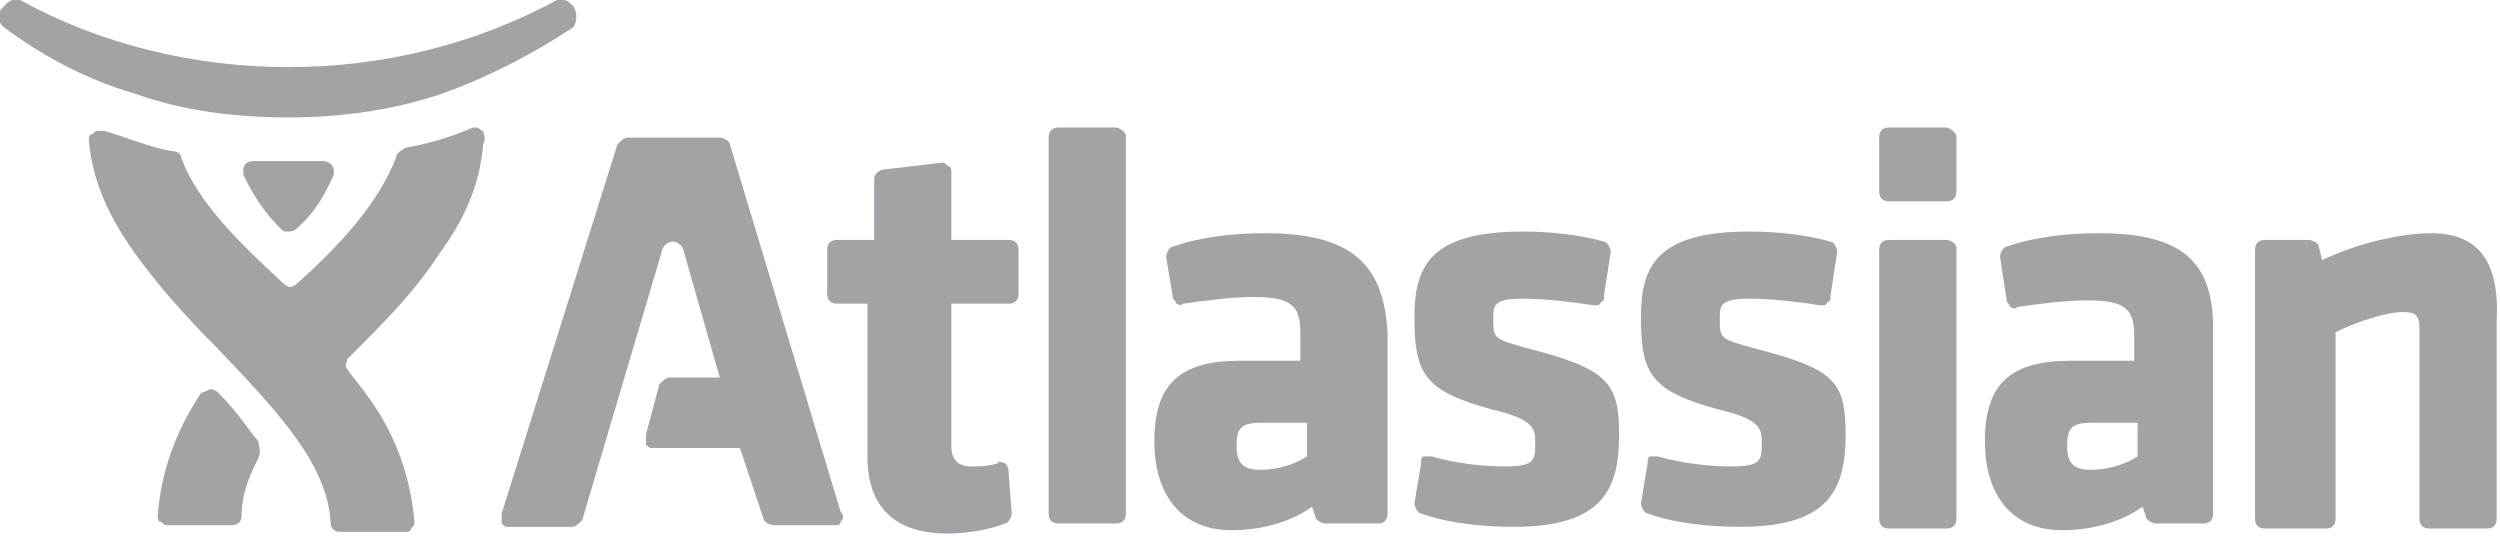
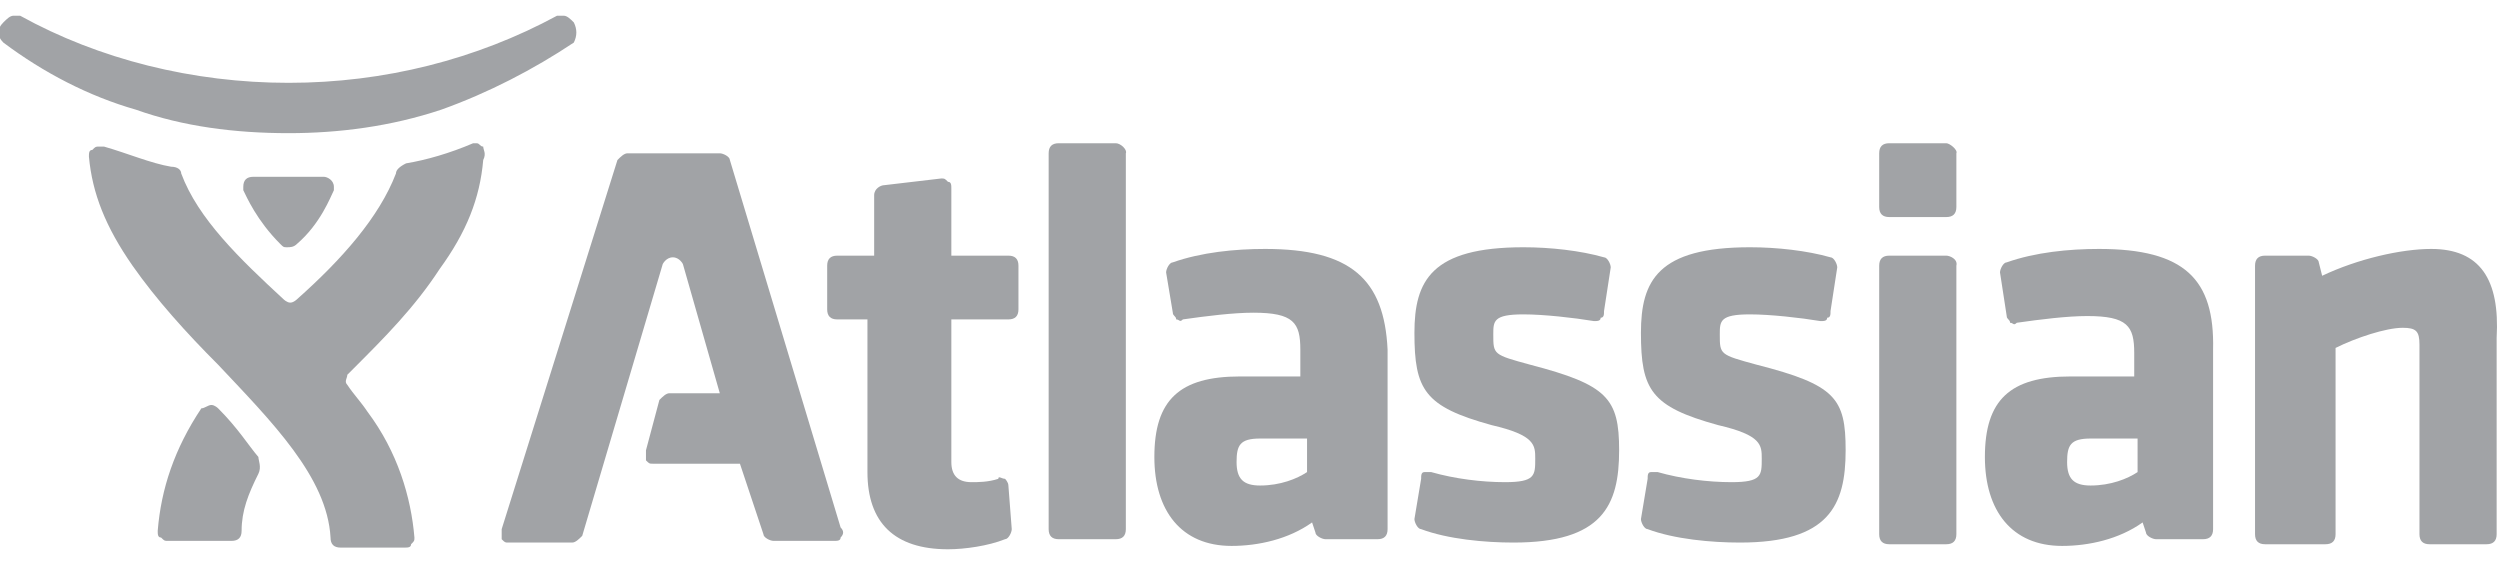
- <svg xmlns="http://www.w3.org/2000/svg" version="1.1" id="Layer_1" x="0px" y="0px" width="149px" height="31.9px" viewBox="2.9 380.5 149 31.9" enable-background="new 2.9 380.5 149 31.9" xml:space="preserve">
+ <svg xmlns="http://www.w3.org/2000/svg" version="1.1" id="Layer_1" x="0px" y="0px" width="75px" height="17px" viewBox="2.9 380.5 149 31.9" enable-background="new 2.9 380.5 149 31.9" xml:space="preserve">
  <g>
    <path fill="#A1A3A6" d="M46.4,389.1c0-0.2-0.4-0.4-0.6-0.4h-5.5c-0.2,0-0.4,0.2-0.6,0.4l-6.9,22c0,0.2,0,0.4,0,0.6   c0.2,0.2,0.2,0.2,0.4,0.2h3.8c0.2,0,0.4-0.2,0.6-0.4l4.8-16.2c0,0,0.2-0.4,0.6-0.4c0.4,0,0.6,0.4,0.6,0.4l2.2,7.7h-3   c-0.2,0-0.4,0.2-0.6,0.4l-0.8,3c0,0.2,0,0.4,0,0.6c0.2,0.2,0.2,0.2,0.4,0.2H47l1.4,4.2c0,0.2,0.4,0.4,0.6,0.4h3.6   c0.2,0,0.4,0,0.4-0.2c0.2-0.2,0.2-0.4,0-0.6L46.4,389.1L46.4,389.1z" />
    <path fill="#A1A3A6" d="M63,408.5c0-0.2-0.2-0.4-0.2-0.4c-0.2,0-0.4-0.2-0.4,0c-0.6,0.2-1.2,0.2-1.6,0.2c-0.8,0-1.2-0.4-1.2-1.2   v-8.5H63c0.4,0,0.6-0.2,0.6-0.6v-2.6c0-0.4-0.2-0.6-0.6-0.6h-3.4v-4c0-0.2,0-0.4-0.2-0.4c-0.2-0.2-0.2-0.2-0.4-0.2l-3.4,0.4   c-0.2,0-0.6,0.2-0.6,0.6v3.6h-2.2c-0.4,0-0.6,0.2-0.6,0.6v2.6c0,0.4,0.2,0.6,0.6,0.6h1.8v9.1c0,3,1.6,4.6,4.8,4.6   c1,0,2.4-0.2,3.4-0.6c0.2,0,0.4-0.4,0.4-0.6L63,408.5L63,408.5z" />
    <path fill="#A1A3A6" d="M69.4,388.1H66c-0.4,0-0.6,0.2-0.6,0.6v22.4c0,0.4,0.2,0.6,0.6,0.6h3.4c0.4,0,0.6-0.2,0.6-0.6v-22.4   C70.1,388.5,69.7,388.1,69.4,388.1L69.4,388.1z" />
    <path fill="#A1A3A6" d="M80.8,405.7v2c-0.6,0.4-1.6,0.8-2.8,0.8c-1,0-1.4-0.4-1.4-1.4c0-1,0.2-1.4,1.4-1.4H80.8L80.8,405.7z    M78.3,394.4c-1.8,0-3.8,0.2-5.5,0.8c-0.2,0-0.4,0.4-0.4,0.6l0.4,2.4c0,0.2,0.2,0.2,0.2,0.4c0.2,0,0.2,0.2,0.4,0   c1.4-0.2,3-0.4,4.2-0.4c2.4,0,2.8,0.6,2.8,2.2v1.6h-3.6c-3.6,0-5.1,1.4-5.1,4.8c0,3.2,1.6,5.3,4.6,5.3c1.6,0,3.4-0.4,4.8-1.4   l0.2,0.6c0,0.2,0.4,0.4,0.6,0.4H85c0.4,0,0.6-0.2,0.6-0.6v-10.7C85.4,396.2,83.4,394.4,78.3,394.4L78.3,394.4z" />
    <path fill="#A1A3A6" d="M94.1,401.3c-2.2-0.6-2.2-0.6-2.2-1.8c0-0.8,0-1.2,1.8-1.2c1.2,0,3,0.2,4.2,0.4c0.2,0,0.4,0,0.4-0.2   c0.2,0,0.2-0.2,0.2-0.4l0.4-2.6c0-0.2-0.2-0.6-0.4-0.6c-1.4-0.4-3.2-0.6-4.8-0.6c-5.5,0-6.5,2-6.5,5.1c0,3.4,0.6,4.4,4.6,5.5   c2.6,0.6,2.6,1.2,2.6,2c0,1,0,1.4-1.8,1.4c-1.4,0-3-0.2-4.4-0.6c-0.2,0-0.4,0-0.4,0c-0.2,0-0.2,0.2-0.2,0.4l-0.4,2.4   c0,0.2,0.2,0.6,0.4,0.6c1.6,0.6,3.8,0.8,5.5,0.8c5.3,0,6.3-2.2,6.3-5.5C99.4,403.3,98.7,402.5,94.1,401.3L94.1,401.3z" />
    <path fill="#A1A3A6" d="M107.6,401.3c-2.2-0.6-2.2-0.6-2.2-1.8c0-0.8,0-1.2,1.8-1.2c1.2,0,3,0.2,4.2,0.4c0.2,0,0.4,0,0.4-0.2   c0.2,0,0.2-0.2,0.2-0.4l0.4-2.6c0-0.2-0.2-0.6-0.4-0.6c-1.4-0.4-3.2-0.6-4.8-0.6c-5.5,0-6.5,2-6.5,5.1c0,3.4,0.6,4.4,4.6,5.5   c2.6,0.6,2.6,1.2,2.6,2c0,1,0,1.4-1.8,1.4c-1.4,0-3-0.2-4.4-0.6c-0.2,0-0.4,0-0.4,0c-0.2,0-0.2,0.2-0.2,0.4l-0.4,2.4   c0,0.2,0.2,0.6,0.4,0.6c1.6,0.6,3.8,0.8,5.5,0.8c5.3,0,6.3-2.2,6.3-5.5C112.9,403.3,112.3,402.5,107.6,401.3L107.6,401.3z" />
    <path fill="#A1A3A6" d="M118.9,388.1h-3.4c-0.4,0-0.6,0.2-0.6,0.6v3.2c0,0.4,0.2,0.6,0.6,0.6h3.4c0.4,0,0.6-0.2,0.6-0.6v-3.2   C119.6,388.5,119.1,388.1,118.9,388.1L118.9,388.1z" />
    <path fill="#A1A3A6" d="M118.9,394.8h-3.4c-0.4,0-0.6,0.2-0.6,0.6v16c0,0.4,0.2,0.6,0.6,0.6h3.4c0.4,0,0.6-0.2,0.6-0.6v-16   C119.6,395,119.1,394.8,118.9,394.8L118.9,394.8z" />
    <path fill="#A1A3A6" d="M130.3,405.7v2c-0.6,0.4-1.6,0.8-2.8,0.8c-1,0-1.4-0.4-1.4-1.4c0-1,0.2-1.4,1.4-1.4H130.3L130.3,405.7z    M128,394.4c-1.8,0-3.8,0.2-5.5,0.8c-0.2,0-0.4,0.4-0.4,0.6l0.4,2.6c0,0.2,0.2,0.2,0.2,0.4c0.2,0,0.2,0.2,0.4,0   c1.4-0.2,3-0.4,4.2-0.4c2.4,0,2.8,0.6,2.8,2.2v1.4h-3.8c-3.6,0-5.1,1.4-5.1,4.8c0,3.2,1.6,5.3,4.6,5.3c1.6,0,3.4-0.4,4.8-1.4   l0.2,0.6c0,0.2,0.4,0.4,0.6,0.4h2.8c0.4,0,0.6-0.2,0.6-0.6v-10.7C134.9,396.2,133.1,394.4,128,394.4L128,394.4z" />
    <g>
      <path fill="#A1A3A6" d="M147.8,394.4c-1.8,0-4.4,0.6-6.5,1.6l-0.2-0.8c0-0.2-0.4-0.4-0.6-0.4h-2.6c-0.4,0-0.6,0.2-0.6,0.6v16    c0,0.4,0.2,0.6,0.6,0.6h3.6c0.4,0,0.6-0.2,0.6-0.6v-11.1c1.2-0.6,3-1.2,4-1.2c0.8,0,1,0.2,1,1v11.3c0,0.4,0.2,0.6,0.6,0.6h3.4    c0.4,0,0.6-0.2,0.6-0.6v-11.7C151.9,396.2,150.7,394.4,147.8,394.4L147.8,394.4z" />
      <path fill="#A1A3A6" d="M37.1,380.9c-0.2-0.2-0.4-0.4-0.6-0.4c-0.2,0-0.2,0-0.4,0c-4.8,2.6-10.3,4-16,4s-11.3-1.4-16-4    c-0.2,0-0.2,0-0.4,0c-0.2,0-0.4,0.2-0.6,0.4c-0.4,0.4-0.4,0.8,0,1.2c2.4,1.8,5.1,3.2,7.9,4c2.8,1,5.9,1.4,9.1,1.4l0,0    c3,0,6.1-0.4,9.1-1.4c2.8-1,5.5-2.4,7.9-4C37.3,381.7,37.3,381.3,37.1,380.9L37.1,380.9z" />
    </g>
    <path fill="#A1A3A6" d="M31.7,388.3c-0.2,0-0.2-0.2-0.4-0.2h-0.2c-1.4,0.6-2.8,1-4,1.2c-0.4,0.2-0.6,0.4-0.6,0.6   c-1,2.6-3.2,5.1-5.9,7.5c0,0-0.2,0.2-0.4,0.2s-0.4-0.2-0.4-0.2c-2.6-2.4-5.1-4.8-6.1-7.5c0-0.2-0.2-0.4-0.6-0.4   c-1.2-0.2-2.6-0.8-4-1.2H8.8c-0.2,0-0.2,0-0.4,0.2c-0.2,0-0.2,0.2-0.2,0.4c0.2,2.2,1,4.2,2.6,6.5c1.4,2,3.2,4,5.1,5.9   c3.2,3.4,6.5,6.7,6.7,10.3c0,0.4,0.2,0.6,0.6,0.6H27c0.2,0,0.4,0,0.4-0.2c0.2-0.2,0.2-0.2,0.2-0.4c-0.2-2.4-1-5.1-2.8-7.5   c-0.4-0.6-0.8-1-1.2-1.6c-0.2-0.2,0-0.4,0-0.6c0.2-0.2,0.2-0.2,0.4-0.4c1.8-1.8,3.6-3.6,5.1-5.9c1.6-2.2,2.4-4.2,2.6-6.5   C31.9,388.7,31.7,388.5,31.7,388.3L31.7,388.3z" />
    <path fill="#A1A3A6" d="M15.9,403.9c0,0-0.2-0.2-0.4-0.2s-0.4,0.2-0.6,0.2c-1.6,2.4-2.4,4.8-2.6,7.3c0,0.2,0,0.4,0.2,0.4   c0.2,0.2,0.2,0.2,0.4,0.2h3.8c0.4,0,0.6-0.2,0.6-0.6c0-1.2,0.4-2.2,1-3.4c0.2-0.4,0-0.8,0-1C17.7,406.1,17.1,405.1,15.9,403.9   L15.9,403.9z" />
    <path fill="#A1A3A6" d="M20,390.1c1.2,0,2,0,2.2,0c0.2,0,0.6,0.2,0.6,0.6v0.2c-0.2,0.4-0.8,2-2.2,3.2c-0.2,0.2-0.4,0.2-0.6,0.2l0,0   c-0.2,0-0.2,0-0.4-0.2c-1.4-1.4-2-2.8-2.2-3.2v-0.2c0-0.4,0.2-0.6,0.6-0.6C18.1,390.1,18.7,390.1,20,390.1L20,390.1L20,390.1z" />
  </g>
</svg>
